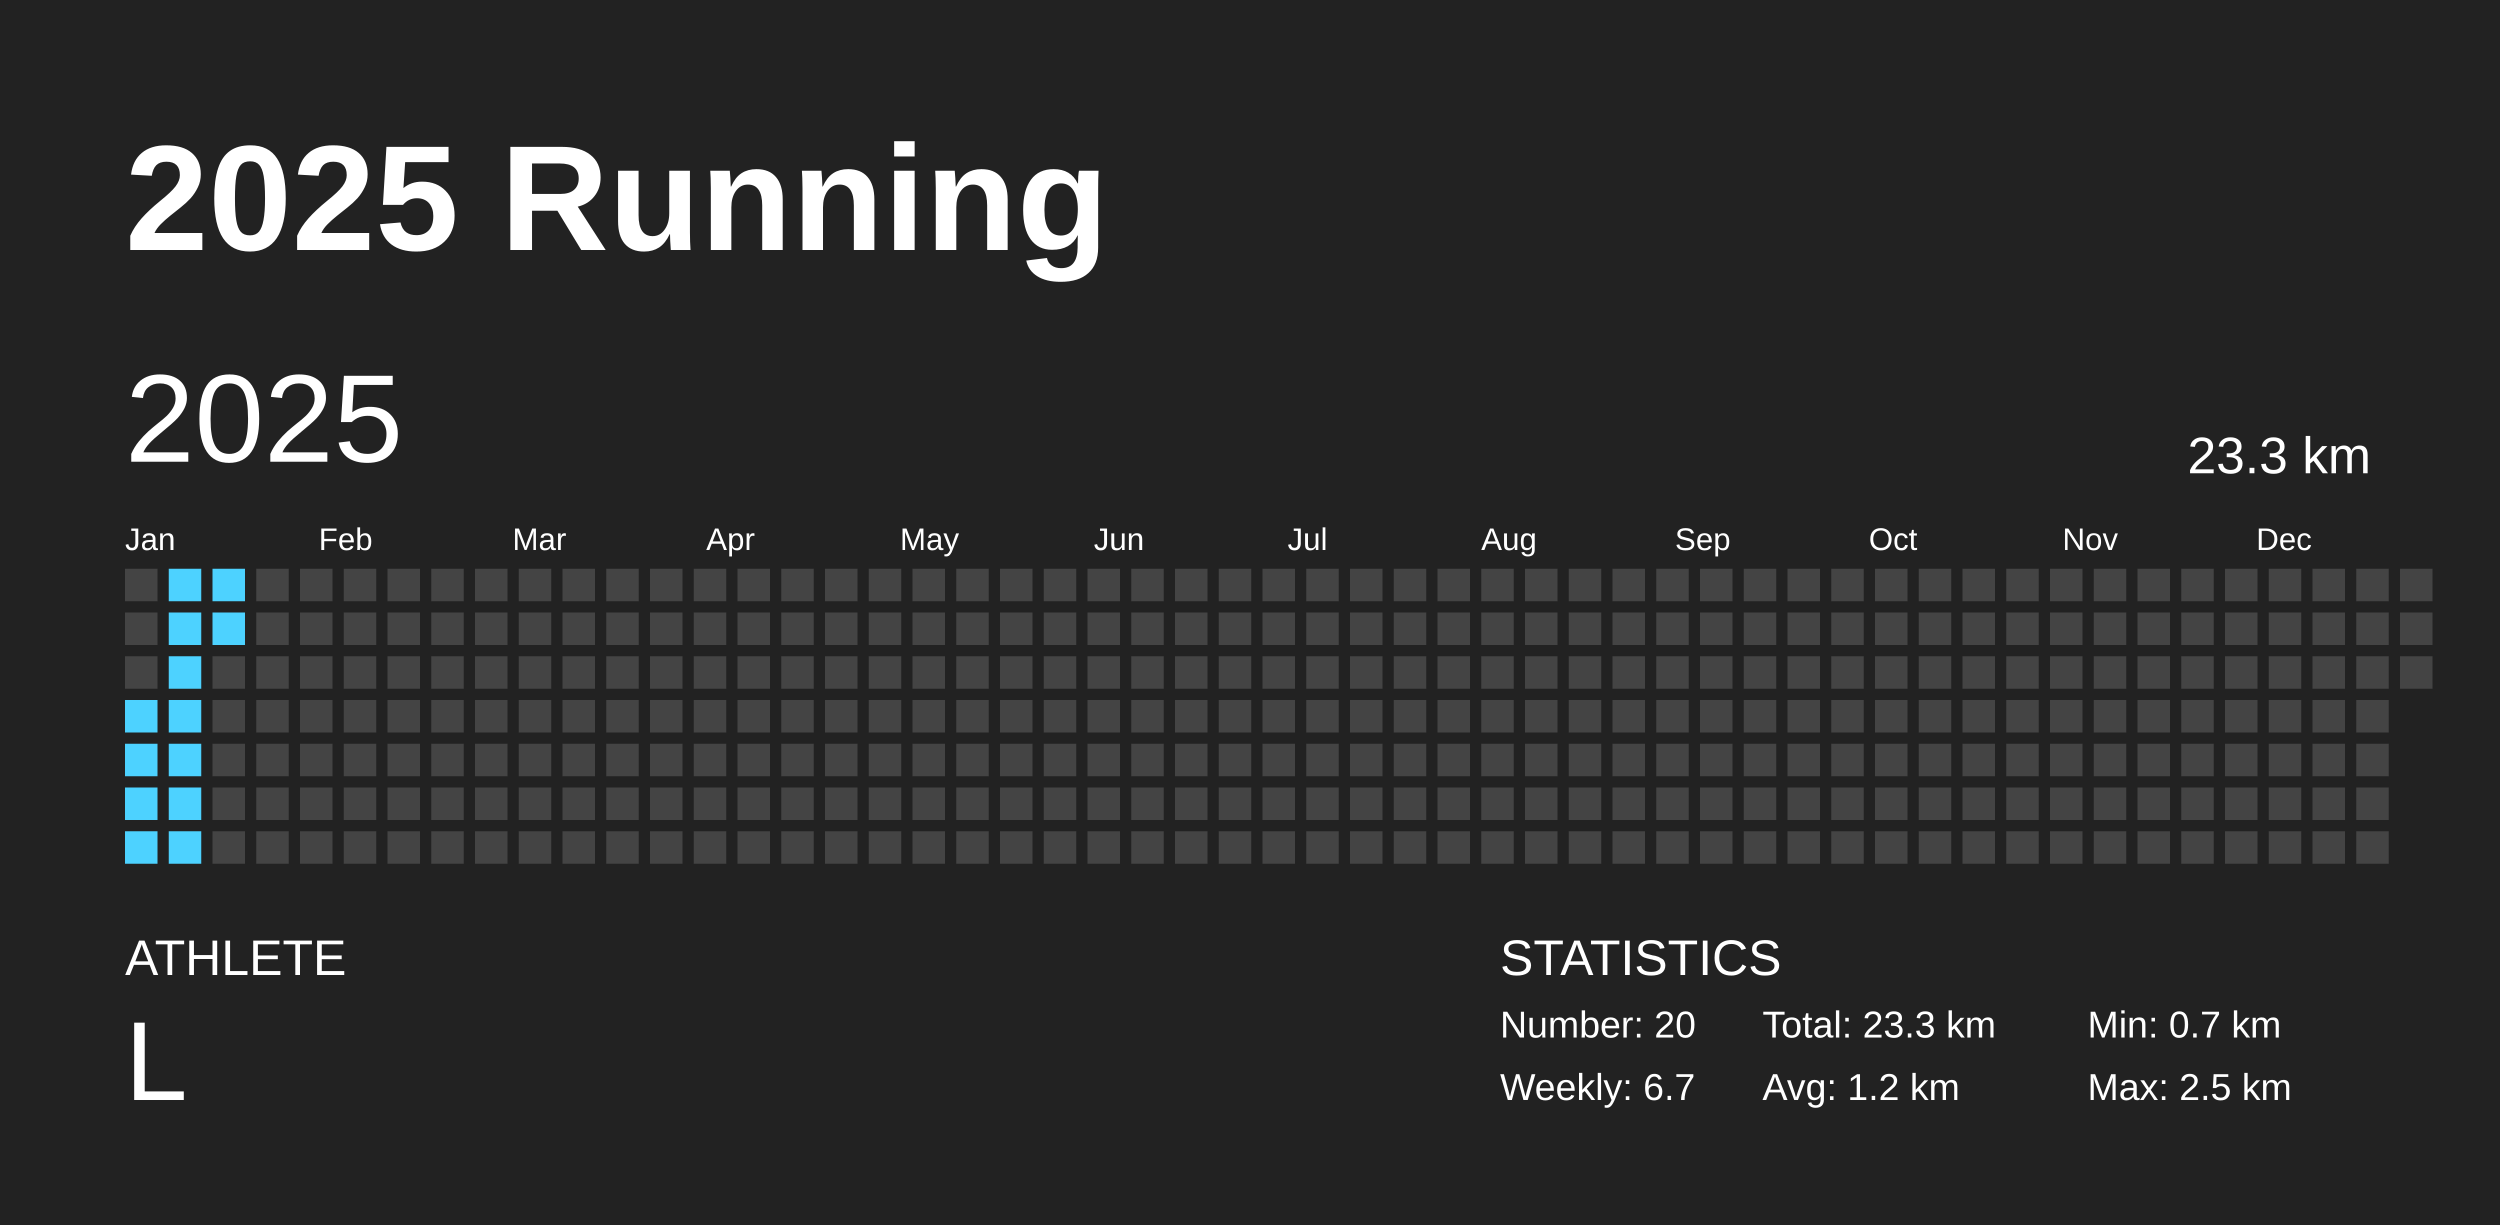
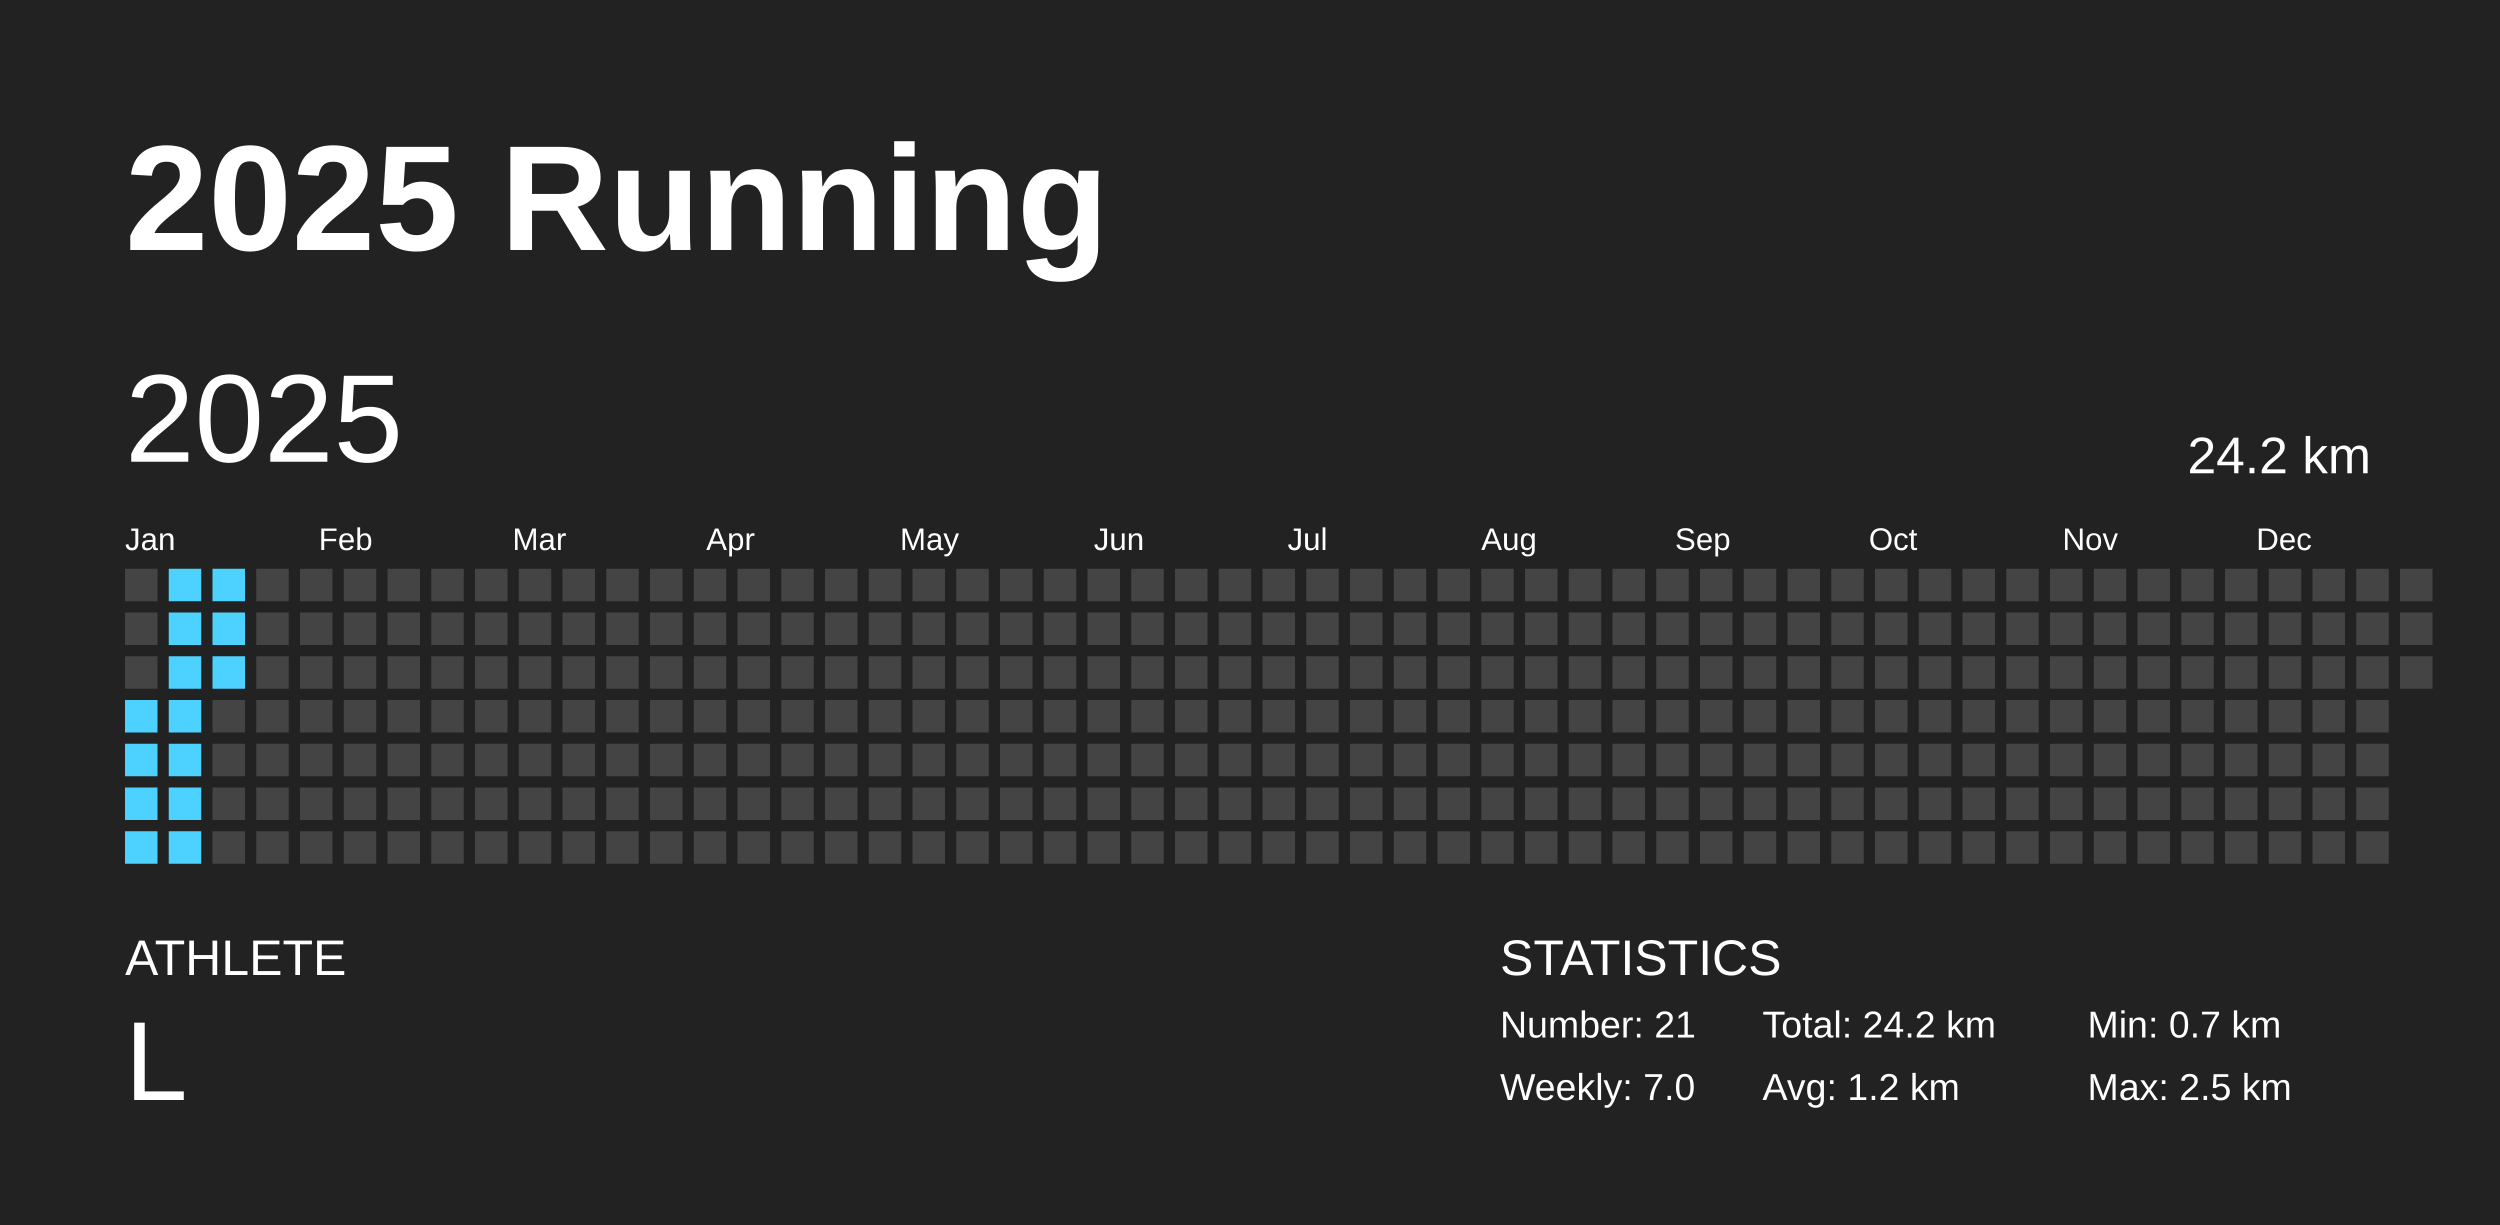
<svg xmlns="http://www.w3.org/2000/svg" baseProfile="full" height="98mm" version="1.1" viewBox="0,0,200,98" width="200mm">
  <defs />
  <rect fill="#222222" height="98" width="200" x="0" y="0" />
  <text fill="#FFFFFF" style="font-size:12px; font-family:Arial; font-weight:bold;" x="10" y="20">2025 Running</text>
  <text fill="#FFFFFF" style="font-size:4px; font-family:Arial" x="10" y="78">ATHLETE</text>
  <text fill="#FFFFFF" style="font-size:9px; font-family:Arial" x="10" y="88">L</text>
  <text fill="#FFFFFF" style="font-size:4px; font-family:Arial" x="120" y="78">STATISTICS</text>
-   <text fill="#FFFFFF" style="font-size:3px; font-family:Arial" x="120" y="83">Number: 20</text>
-   <text fill="#FFFFFF" style="font-size:3px; font-family:Arial" x="120" y="88">Weekly: 6.7</text>
-   <text fill="#FFFFFF" style="font-size:3px; font-family:Arial" x="141" y="83">Total: 23.3 km</text>
+   <text fill="#FFFFFF" style="font-size:3px; font-family:Arial" x="120" y="83">Number: 21</text>
+   <text fill="#FFFFFF" style="font-size:3px; font-family:Arial" x="120" y="88">Weekly: 7.0</text>
+   <text fill="#FFFFFF" style="font-size:3px; font-family:Arial" x="141" y="83">Total: 24.2 km</text>
  <text fill="#FFFFFF" style="font-size:3px; font-family:Arial" x="141" y="88">Avg: 1.2 km</text>
  <text fill="#FFFFFF" style="font-size:3px; font-family:Arial" x="167" y="83">Min: 0.7 km</text>
  <text fill="#FFFFFF" style="font-size:3px; font-family:Arial" x="167" y="88">Max: 2.5 km</text>
  <text dominant-baseline="hanging" fill="#FFFFFF" style="font-size:10.0px; font-family:Arial;" x="10" y="30">2025</text>
-   <text dominant-baseline="hanging" fill="#FFFFFF" style="font-size:4.125px; font-family:Arial;" x="175" y="35">23.3 km</text>
+   <text dominant-baseline="hanging" fill="#FFFFFF" style="font-size:4.125px; font-family:Arial;" x="175" y="35">24.2 km</text>
  <text fill="#FFFFFF" style="font-size:2.5px; font-family:Arial" x="10.0" y="44">Jan</text>
  <text fill="#FFFFFF" style="font-size:2.5px; font-family:Arial" x="25.5" y="44">Feb</text>
  <text fill="#FFFFFF" style="font-size:2.5px; font-family:Arial" x="41.0" y="44">Mar</text>
  <text fill="#FFFFFF" style="font-size:2.5px; font-family:Arial" x="56.5" y="44">Apr</text>
  <text fill="#FFFFFF" style="font-size:2.5px; font-family:Arial" x="72.0" y="44">May</text>
  <text fill="#FFFFFF" style="font-size:2.5px; font-family:Arial" x="87.5" y="44">Jun</text>
  <text fill="#FFFFFF" style="font-size:2.5px; font-family:Arial" x="103.0" y="44">Jul</text>
  <text fill="#FFFFFF" style="font-size:2.5px; font-family:Arial" x="118.5" y="44">Aug</text>
  <text fill="#FFFFFF" style="font-size:2.5px; font-family:Arial" x="134.0" y="44">Sep</text>
  <text fill="#FFFFFF" style="font-size:2.5px; font-family:Arial" x="149.5" y="44">Oct</text>
  <text fill="#FFFFFF" style="font-size:2.5px; font-family:Arial" x="165.0" y="44">Nov</text>
  <text fill="#FFFFFF" style="font-size:2.5px; font-family:Arial" x="180.5" y="44">Dec</text>
  <rect fill="#444444" height="2.6" width="2.6" x="10.0" y="45.5" />
  <rect fill="#444444" height="2.6" width="2.6" x="10.0" y="49.0" />
  <rect fill="#444444" height="2.6" width="2.6" x="10.0" y="52.5" />
  <rect fill="#4dd2ff" height="2.6" width="2.6" x="10.0" y="56.0" />
  <rect fill="#4dd2ff" height="2.6" width="2.6" x="10.0" y="59.5" />
  <rect fill="#4dd2ff" height="2.6" width="2.6" x="10.0" y="63.0" />
  <rect fill="#4dd2ff" height="2.6" width="2.6" x="10.0" y="66.5" />
  <rect fill="#4dd2ff" height="2.6" width="2.6" x="13.5" y="45.5" />
  <rect fill="#4dd2ff" height="2.6" width="2.6" x="13.5" y="49.0" />
  <rect fill="#4dd2ff" height="2.6" width="2.6" x="13.5" y="52.5" />
  <rect fill="#4dd2ff" height="2.6" width="2.6" x="13.5" y="56.0" />
  <rect fill="#4dd2ff" height="2.6" width="2.6" x="13.5" y="59.5" />
  <rect fill="#4dd2ff" height="2.6" width="2.6" x="13.5" y="63.0" />
  <rect fill="#4dd2ff" height="2.6" width="2.6" x="13.5" y="66.5" />
  <rect fill="#4dd2ff" height="2.6" width="2.6" x="17.0" y="45.5" />
  <rect fill="#4dd2ff" height="2.6" width="2.6" x="17.0" y="49.0" />
-   <rect fill="#444444" height="2.6" width="2.6" x="17.0" y="52.5" />
+   <rect fill="#4dd2ff" height="2.6" width="2.6" x="17.0" y="52.5" />
  <rect fill="#444444" height="2.6" width="2.6" x="17.0" y="56.0" />
  <rect fill="#444444" height="2.6" width="2.6" x="17.0" y="59.5" />
  <rect fill="#444444" height="2.6" width="2.6" x="17.0" y="63.0" />
  <rect fill="#444444" height="2.6" width="2.6" x="17.0" y="66.5" />
  <rect fill="#444444" height="2.6" width="2.6" x="20.5" y="45.5" />
  <rect fill="#444444" height="2.6" width="2.6" x="20.5" y="49.0" />
  <rect fill="#444444" height="2.6" width="2.6" x="20.5" y="52.5" />
  <rect fill="#444444" height="2.6" width="2.6" x="20.5" y="56.0" />
  <rect fill="#444444" height="2.6" width="2.6" x="20.5" y="59.5" />
  <rect fill="#444444" height="2.6" width="2.6" x="20.5" y="63.0" />
  <rect fill="#444444" height="2.6" width="2.6" x="20.5" y="66.5" />
  <rect fill="#444444" height="2.6" width="2.6" x="24.0" y="45.5" />
  <rect fill="#444444" height="2.6" width="2.6" x="24.0" y="49.0" />
  <rect fill="#444444" height="2.6" width="2.6" x="24.0" y="52.5" />
  <rect fill="#444444" height="2.6" width="2.6" x="24.0" y="56.0" />
  <rect fill="#444444" height="2.6" width="2.6" x="24.0" y="59.5" />
  <rect fill="#444444" height="2.6" width="2.6" x="24.0" y="63.0" />
  <rect fill="#444444" height="2.6" width="2.6" x="24.0" y="66.5" />
  <rect fill="#444444" height="2.6" width="2.6" x="27.5" y="45.5" />
  <rect fill="#444444" height="2.6" width="2.6" x="27.5" y="49.0" />
  <rect fill="#444444" height="2.6" width="2.6" x="27.5" y="52.5" />
  <rect fill="#444444" height="2.6" width="2.6" x="27.5" y="56.0" />
  <rect fill="#444444" height="2.6" width="2.6" x="27.5" y="59.5" />
  <rect fill="#444444" height="2.6" width="2.6" x="27.5" y="63.0" />
  <rect fill="#444444" height="2.6" width="2.6" x="27.5" y="66.5" />
  <rect fill="#444444" height="2.6" width="2.6" x="31.0" y="45.5" />
  <rect fill="#444444" height="2.6" width="2.6" x="31.0" y="49.0" />
  <rect fill="#444444" height="2.6" width="2.6" x="31.0" y="52.5" />
  <rect fill="#444444" height="2.6" width="2.6" x="31.0" y="56.0" />
  <rect fill="#444444" height="2.6" width="2.6" x="31.0" y="59.5" />
  <rect fill="#444444" height="2.6" width="2.6" x="31.0" y="63.0" />
  <rect fill="#444444" height="2.6" width="2.6" x="31.0" y="66.5" />
  <rect fill="#444444" height="2.6" width="2.6" x="34.5" y="45.5" />
  <rect fill="#444444" height="2.6" width="2.6" x="34.5" y="49.0" />
  <rect fill="#444444" height="2.6" width="2.6" x="34.5" y="52.5" />
  <rect fill="#444444" height="2.6" width="2.6" x="34.5" y="56.0" />
  <rect fill="#444444" height="2.6" width="2.6" x="34.5" y="59.5" />
  <rect fill="#444444" height="2.6" width="2.6" x="34.5" y="63.0" />
  <rect fill="#444444" height="2.6" width="2.6" x="34.5" y="66.5" />
  <rect fill="#444444" height="2.6" width="2.6" x="38.0" y="45.5" />
  <rect fill="#444444" height="2.6" width="2.6" x="38.0" y="49.0" />
  <rect fill="#444444" height="2.6" width="2.6" x="38.0" y="52.5" />
  <rect fill="#444444" height="2.6" width="2.6" x="38.0" y="56.0" />
  <rect fill="#444444" height="2.6" width="2.6" x="38.0" y="59.5" />
  <rect fill="#444444" height="2.6" width="2.6" x="38.0" y="63.0" />
  <rect fill="#444444" height="2.6" width="2.6" x="38.0" y="66.5" />
  <rect fill="#444444" height="2.6" width="2.6" x="41.5" y="45.5" />
  <rect fill="#444444" height="2.6" width="2.6" x="41.5" y="49.0" />
  <rect fill="#444444" height="2.6" width="2.6" x="41.5" y="52.5" />
  <rect fill="#444444" height="2.6" width="2.6" x="41.5" y="56.0" />
  <rect fill="#444444" height="2.6" width="2.6" x="41.5" y="59.5" />
  <rect fill="#444444" height="2.6" width="2.6" x="41.5" y="63.0" />
  <rect fill="#444444" height="2.6" width="2.6" x="41.5" y="66.5" />
  <rect fill="#444444" height="2.6" width="2.6" x="45.0" y="45.5" />
  <rect fill="#444444" height="2.6" width="2.6" x="45.0" y="49.0" />
  <rect fill="#444444" height="2.6" width="2.6" x="45.0" y="52.5" />
  <rect fill="#444444" height="2.6" width="2.6" x="45.0" y="56.0" />
  <rect fill="#444444" height="2.6" width="2.6" x="45.0" y="59.5" />
  <rect fill="#444444" height="2.6" width="2.6" x="45.0" y="63.0" />
  <rect fill="#444444" height="2.6" width="2.6" x="45.0" y="66.5" />
  <rect fill="#444444" height="2.6" width="2.6" x="48.5" y="45.5" />
  <rect fill="#444444" height="2.6" width="2.6" x="48.5" y="49.0" />
  <rect fill="#444444" height="2.6" width="2.6" x="48.5" y="52.5" />
  <rect fill="#444444" height="2.6" width="2.6" x="48.5" y="56.0" />
  <rect fill="#444444" height="2.6" width="2.6" x="48.5" y="59.5" />
  <rect fill="#444444" height="2.6" width="2.6" x="48.5" y="63.0" />
  <rect fill="#444444" height="2.6" width="2.6" x="48.5" y="66.5" />
  <rect fill="#444444" height="2.6" width="2.6" x="52.0" y="45.5" />
  <rect fill="#444444" height="2.6" width="2.6" x="52.0" y="49.0" />
  <rect fill="#444444" height="2.6" width="2.6" x="52.0" y="52.5" />
  <rect fill="#444444" height="2.6" width="2.6" x="52.0" y="56.0" />
  <rect fill="#444444" height="2.6" width="2.6" x="52.0" y="59.5" />
  <rect fill="#444444" height="2.6" width="2.6" x="52.0" y="63.0" />
  <rect fill="#444444" height="2.6" width="2.6" x="52.0" y="66.5" />
  <rect fill="#444444" height="2.6" width="2.6" x="55.5" y="45.5" />
  <rect fill="#444444" height="2.6" width="2.6" x="55.5" y="49.0" />
  <rect fill="#444444" height="2.6" width="2.6" x="55.5" y="52.5" />
  <rect fill="#444444" height="2.6" width="2.6" x="55.5" y="56.0" />
  <rect fill="#444444" height="2.6" width="2.6" x="55.5" y="59.5" />
  <rect fill="#444444" height="2.6" width="2.6" x="55.5" y="63.0" />
  <rect fill="#444444" height="2.6" width="2.6" x="55.5" y="66.5" />
  <rect fill="#444444" height="2.6" width="2.6" x="59.0" y="45.5" />
  <rect fill="#444444" height="2.6" width="2.6" x="59.0" y="49.0" />
  <rect fill="#444444" height="2.6" width="2.6" x="59.0" y="52.5" />
  <rect fill="#444444" height="2.6" width="2.6" x="59.0" y="56.0" />
  <rect fill="#444444" height="2.6" width="2.6" x="59.0" y="59.5" />
  <rect fill="#444444" height="2.6" width="2.6" x="59.0" y="63.0" />
  <rect fill="#444444" height="2.6" width="2.6" x="59.0" y="66.5" />
  <rect fill="#444444" height="2.6" width="2.6" x="62.5" y="45.5" />
  <rect fill="#444444" height="2.6" width="2.6" x="62.5" y="49.0" />
  <rect fill="#444444" height="2.6" width="2.6" x="62.5" y="52.5" />
  <rect fill="#444444" height="2.6" width="2.6" x="62.5" y="56.0" />
  <rect fill="#444444" height="2.6" width="2.6" x="62.5" y="59.5" />
  <rect fill="#444444" height="2.6" width="2.6" x="62.5" y="63.0" />
  <rect fill="#444444" height="2.6" width="2.6" x="62.5" y="66.5" />
  <rect fill="#444444" height="2.6" width="2.6" x="66.0" y="45.5" />
  <rect fill="#444444" height="2.6" width="2.6" x="66.0" y="49.0" />
  <rect fill="#444444" height="2.6" width="2.6" x="66.0" y="52.5" />
  <rect fill="#444444" height="2.6" width="2.6" x="66.0" y="56.0" />
  <rect fill="#444444" height="2.6" width="2.6" x="66.0" y="59.5" />
  <rect fill="#444444" height="2.6" width="2.6" x="66.0" y="63.0" />
  <rect fill="#444444" height="2.6" width="2.6" x="66.0" y="66.5" />
  <rect fill="#444444" height="2.6" width="2.6" x="69.5" y="45.5" />
  <rect fill="#444444" height="2.6" width="2.6" x="69.5" y="49.0" />
  <rect fill="#444444" height="2.6" width="2.6" x="69.5" y="52.5" />
  <rect fill="#444444" height="2.6" width="2.6" x="69.5" y="56.0" />
  <rect fill="#444444" height="2.6" width="2.6" x="69.5" y="59.5" />
  <rect fill="#444444" height="2.6" width="2.6" x="69.5" y="63.0" />
  <rect fill="#444444" height="2.6" width="2.6" x="69.5" y="66.5" />
  <rect fill="#444444" height="2.6" width="2.6" x="73.0" y="45.5" />
  <rect fill="#444444" height="2.6" width="2.6" x="73.0" y="49.0" />
  <rect fill="#444444" height="2.6" width="2.6" x="73.0" y="52.5" />
  <rect fill="#444444" height="2.6" width="2.6" x="73.0" y="56.0" />
  <rect fill="#444444" height="2.6" width="2.6" x="73.0" y="59.5" />
  <rect fill="#444444" height="2.6" width="2.6" x="73.0" y="63.0" />
  <rect fill="#444444" height="2.6" width="2.6" x="73.0" y="66.5" />
  <rect fill="#444444" height="2.6" width="2.6" x="76.5" y="45.5" />
  <rect fill="#444444" height="2.6" width="2.6" x="76.5" y="49.0" />
  <rect fill="#444444" height="2.6" width="2.6" x="76.5" y="52.5" />
  <rect fill="#444444" height="2.6" width="2.6" x="76.5" y="56.0" />
  <rect fill="#444444" height="2.6" width="2.6" x="76.5" y="59.5" />
  <rect fill="#444444" height="2.6" width="2.6" x="76.5" y="63.0" />
  <rect fill="#444444" height="2.6" width="2.6" x="76.5" y="66.5" />
  <rect fill="#444444" height="2.6" width="2.6" x="80.0" y="45.5" />
  <rect fill="#444444" height="2.6" width="2.6" x="80.0" y="49.0" />
  <rect fill="#444444" height="2.6" width="2.6" x="80.0" y="52.5" />
  <rect fill="#444444" height="2.6" width="2.6" x="80.0" y="56.0" />
  <rect fill="#444444" height="2.6" width="2.6" x="80.0" y="59.5" />
  <rect fill="#444444" height="2.6" width="2.6" x="80.0" y="63.0" />
  <rect fill="#444444" height="2.6" width="2.6" x="80.0" y="66.5" />
  <rect fill="#444444" height="2.6" width="2.6" x="83.5" y="45.5" />
  <rect fill="#444444" height="2.6" width="2.6" x="83.5" y="49.0" />
  <rect fill="#444444" height="2.6" width="2.6" x="83.5" y="52.5" />
  <rect fill="#444444" height="2.6" width="2.6" x="83.5" y="56.0" />
  <rect fill="#444444" height="2.6" width="2.6" x="83.5" y="59.5" />
  <rect fill="#444444" height="2.6" width="2.6" x="83.5" y="63.0" />
  <rect fill="#444444" height="2.6" width="2.6" x="83.5" y="66.5" />
  <rect fill="#444444" height="2.6" width="2.6" x="87.0" y="45.5" />
  <rect fill="#444444" height="2.6" width="2.6" x="87.0" y="49.0" />
  <rect fill="#444444" height="2.6" width="2.6" x="87.0" y="52.5" />
  <rect fill="#444444" height="2.6" width="2.6" x="87.0" y="56.0" />
  <rect fill="#444444" height="2.6" width="2.6" x="87.0" y="59.5" />
  <rect fill="#444444" height="2.6" width="2.6" x="87.0" y="63.0" />
  <rect fill="#444444" height="2.6" width="2.6" x="87.0" y="66.5" />
  <rect fill="#444444" height="2.6" width="2.6" x="90.5" y="45.5" />
  <rect fill="#444444" height="2.6" width="2.6" x="90.5" y="49.0" />
  <rect fill="#444444" height="2.6" width="2.6" x="90.5" y="52.5" />
  <rect fill="#444444" height="2.6" width="2.6" x="90.5" y="56.0" />
  <rect fill="#444444" height="2.6" width="2.6" x="90.5" y="59.5" />
  <rect fill="#444444" height="2.6" width="2.6" x="90.5" y="63.0" />
  <rect fill="#444444" height="2.6" width="2.6" x="90.5" y="66.5" />
  <rect fill="#444444" height="2.6" width="2.6" x="94.0" y="45.5" />
  <rect fill="#444444" height="2.6" width="2.6" x="94.0" y="49.0" />
  <rect fill="#444444" height="2.6" width="2.6" x="94.0" y="52.5" />
  <rect fill="#444444" height="2.6" width="2.6" x="94.0" y="56.0" />
  <rect fill="#444444" height="2.6" width="2.6" x="94.0" y="59.5" />
  <rect fill="#444444" height="2.6" width="2.6" x="94.0" y="63.0" />
  <rect fill="#444444" height="2.6" width="2.6" x="94.0" y="66.5" />
  <rect fill="#444444" height="2.6" width="2.6" x="97.5" y="45.5" />
  <rect fill="#444444" height="2.6" width="2.6" x="97.5" y="49.0" />
  <rect fill="#444444" height="2.6" width="2.6" x="97.5" y="52.5" />
  <rect fill="#444444" height="2.6" width="2.6" x="97.5" y="56.0" />
  <rect fill="#444444" height="2.6" width="2.6" x="97.5" y="59.5" />
  <rect fill="#444444" height="2.6" width="2.6" x="97.5" y="63.0" />
  <rect fill="#444444" height="2.6" width="2.6" x="97.5" y="66.5" />
  <rect fill="#444444" height="2.6" width="2.6" x="101.0" y="45.5" />
  <rect fill="#444444" height="2.6" width="2.6" x="101.0" y="49.0" />
  <rect fill="#444444" height="2.6" width="2.6" x="101.0" y="52.5" />
  <rect fill="#444444" height="2.6" width="2.6" x="101.0" y="56.0" />
  <rect fill="#444444" height="2.6" width="2.6" x="101.0" y="59.5" />
  <rect fill="#444444" height="2.6" width="2.6" x="101.0" y="63.0" />
  <rect fill="#444444" height="2.6" width="2.6" x="101.0" y="66.5" />
  <rect fill="#444444" height="2.6" width="2.6" x="104.5" y="45.5" />
  <rect fill="#444444" height="2.6" width="2.6" x="104.5" y="49.0" />
  <rect fill="#444444" height="2.6" width="2.6" x="104.5" y="52.5" />
  <rect fill="#444444" height="2.6" width="2.6" x="104.5" y="56.0" />
  <rect fill="#444444" height="2.6" width="2.6" x="104.5" y="59.5" />
  <rect fill="#444444" height="2.6" width="2.6" x="104.5" y="63.0" />
  <rect fill="#444444" height="2.6" width="2.6" x="104.5" y="66.5" />
  <rect fill="#444444" height="2.6" width="2.6" x="108.0" y="45.5" />
  <rect fill="#444444" height="2.6" width="2.6" x="108.0" y="49.0" />
  <rect fill="#444444" height="2.6" width="2.6" x="108.0" y="52.5" />
  <rect fill="#444444" height="2.6" width="2.6" x="108.0" y="56.0" />
  <rect fill="#444444" height="2.6" width="2.6" x="108.0" y="59.5" />
  <rect fill="#444444" height="2.6" width="2.6" x="108.0" y="63.0" />
  <rect fill="#444444" height="2.6" width="2.6" x="108.0" y="66.5" />
  <rect fill="#444444" height="2.6" width="2.6" x="111.5" y="45.5" />
  <rect fill="#444444" height="2.6" width="2.6" x="111.5" y="49.0" />
  <rect fill="#444444" height="2.6" width="2.6" x="111.5" y="52.5" />
  <rect fill="#444444" height="2.6" width="2.6" x="111.5" y="56.0" />
  <rect fill="#444444" height="2.6" width="2.6" x="111.5" y="59.5" />
  <rect fill="#444444" height="2.6" width="2.6" x="111.5" y="63.0" />
  <rect fill="#444444" height="2.6" width="2.6" x="111.5" y="66.5" />
  <rect fill="#444444" height="2.6" width="2.6" x="115.0" y="45.5" />
  <rect fill="#444444" height="2.6" width="2.6" x="115.0" y="49.0" />
  <rect fill="#444444" height="2.6" width="2.6" x="115.0" y="52.5" />
  <rect fill="#444444" height="2.6" width="2.6" x="115.0" y="56.0" />
  <rect fill="#444444" height="2.6" width="2.6" x="115.0" y="59.5" />
  <rect fill="#444444" height="2.6" width="2.6" x="115.0" y="63.0" />
  <rect fill="#444444" height="2.6" width="2.6" x="115.0" y="66.5" />
  <rect fill="#444444" height="2.6" width="2.6" x="118.5" y="45.5" />
  <rect fill="#444444" height="2.6" width="2.6" x="118.5" y="49.0" />
  <rect fill="#444444" height="2.6" width="2.6" x="118.5" y="52.5" />
  <rect fill="#444444" height="2.6" width="2.6" x="118.5" y="56.0" />
  <rect fill="#444444" height="2.6" width="2.6" x="118.5" y="59.5" />
  <rect fill="#444444" height="2.6" width="2.6" x="118.5" y="63.0" />
  <rect fill="#444444" height="2.6" width="2.6" x="118.5" y="66.5" />
  <rect fill="#444444" height="2.6" width="2.6" x="122.0" y="45.5" />
  <rect fill="#444444" height="2.6" width="2.6" x="122.0" y="49.0" />
  <rect fill="#444444" height="2.6" width="2.6" x="122.0" y="52.5" />
  <rect fill="#444444" height="2.6" width="2.6" x="122.0" y="56.0" />
  <rect fill="#444444" height="2.6" width="2.6" x="122.0" y="59.5" />
  <rect fill="#444444" height="2.6" width="2.6" x="122.0" y="63.0" />
  <rect fill="#444444" height="2.6" width="2.6" x="122.0" y="66.5" />
  <rect fill="#444444" height="2.6" width="2.6" x="125.5" y="45.5" />
  <rect fill="#444444" height="2.6" width="2.6" x="125.5" y="49.0" />
  <rect fill="#444444" height="2.6" width="2.6" x="125.5" y="52.5" />
  <rect fill="#444444" height="2.6" width="2.6" x="125.5" y="56.0" />
  <rect fill="#444444" height="2.6" width="2.6" x="125.5" y="59.5" />
  <rect fill="#444444" height="2.6" width="2.6" x="125.5" y="63.0" />
  <rect fill="#444444" height="2.6" width="2.6" x="125.5" y="66.5" />
  <rect fill="#444444" height="2.6" width="2.6" x="129.0" y="45.5" />
  <rect fill="#444444" height="2.6" width="2.6" x="129.0" y="49.0" />
  <rect fill="#444444" height="2.6" width="2.6" x="129.0" y="52.5" />
  <rect fill="#444444" height="2.6" width="2.6" x="129.0" y="56.0" />
  <rect fill="#444444" height="2.6" width="2.6" x="129.0" y="59.5" />
  <rect fill="#444444" height="2.6" width="2.6" x="129.0" y="63.0" />
  <rect fill="#444444" height="2.6" width="2.6" x="129.0" y="66.5" />
  <rect fill="#444444" height="2.6" width="2.6" x="132.5" y="45.5" />
  <rect fill="#444444" height="2.6" width="2.6" x="132.5" y="49.0" />
  <rect fill="#444444" height="2.6" width="2.6" x="132.5" y="52.5" />
  <rect fill="#444444" height="2.6" width="2.6" x="132.5" y="56.0" />
  <rect fill="#444444" height="2.6" width="2.6" x="132.5" y="59.5" />
  <rect fill="#444444" height="2.6" width="2.6" x="132.5" y="63.0" />
  <rect fill="#444444" height="2.6" width="2.6" x="132.5" y="66.5" />
  <rect fill="#444444" height="2.6" width="2.6" x="136.0" y="45.5" />
  <rect fill="#444444" height="2.6" width="2.6" x="136.0" y="49.0" />
  <rect fill="#444444" height="2.6" width="2.6" x="136.0" y="52.5" />
  <rect fill="#444444" height="2.6" width="2.6" x="136.0" y="56.0" />
  <rect fill="#444444" height="2.6" width="2.6" x="136.0" y="59.5" />
  <rect fill="#444444" height="2.6" width="2.6" x="136.0" y="63.0" />
  <rect fill="#444444" height="2.6" width="2.6" x="136.0" y="66.5" />
  <rect fill="#444444" height="2.6" width="2.6" x="139.5" y="45.5" />
  <rect fill="#444444" height="2.6" width="2.6" x="139.5" y="49.0" />
  <rect fill="#444444" height="2.6" width="2.6" x="139.5" y="52.5" />
  <rect fill="#444444" height="2.6" width="2.6" x="139.5" y="56.0" />
  <rect fill="#444444" height="2.6" width="2.6" x="139.5" y="59.5" />
  <rect fill="#444444" height="2.6" width="2.6" x="139.5" y="63.0" />
  <rect fill="#444444" height="2.6" width="2.6" x="139.5" y="66.5" />
  <rect fill="#444444" height="2.6" width="2.6" x="143.0" y="45.5" />
  <rect fill="#444444" height="2.6" width="2.6" x="143.0" y="49.0" />
  <rect fill="#444444" height="2.6" width="2.6" x="143.0" y="52.5" />
  <rect fill="#444444" height="2.6" width="2.6" x="143.0" y="56.0" />
  <rect fill="#444444" height="2.6" width="2.6" x="143.0" y="59.5" />
  <rect fill="#444444" height="2.6" width="2.6" x="143.0" y="63.0" />
  <rect fill="#444444" height="2.6" width="2.6" x="143.0" y="66.5" />
  <rect fill="#444444" height="2.6" width="2.6" x="146.5" y="45.5" />
  <rect fill="#444444" height="2.6" width="2.6" x="146.5" y="49.0" />
  <rect fill="#444444" height="2.6" width="2.6" x="146.5" y="52.5" />
  <rect fill="#444444" height="2.6" width="2.6" x="146.5" y="56.0" />
  <rect fill="#444444" height="2.6" width="2.6" x="146.5" y="59.5" />
  <rect fill="#444444" height="2.6" width="2.6" x="146.5" y="63.0" />
  <rect fill="#444444" height="2.6" width="2.6" x="146.5" y="66.5" />
  <rect fill="#444444" height="2.6" width="2.6" x="150.0" y="45.5" />
  <rect fill="#444444" height="2.6" width="2.6" x="150.0" y="49.0" />
  <rect fill="#444444" height="2.6" width="2.6" x="150.0" y="52.5" />
  <rect fill="#444444" height="2.6" width="2.6" x="150.0" y="56.0" />
  <rect fill="#444444" height="2.6" width="2.6" x="150.0" y="59.5" />
  <rect fill="#444444" height="2.6" width="2.6" x="150.0" y="63.0" />
  <rect fill="#444444" height="2.6" width="2.6" x="150.0" y="66.5" />
  <rect fill="#444444" height="2.6" width="2.6" x="153.5" y="45.5" />
  <rect fill="#444444" height="2.6" width="2.6" x="153.5" y="49.0" />
  <rect fill="#444444" height="2.6" width="2.6" x="153.5" y="52.5" />
  <rect fill="#444444" height="2.6" width="2.6" x="153.5" y="56.0" />
  <rect fill="#444444" height="2.6" width="2.6" x="153.5" y="59.5" />
  <rect fill="#444444" height="2.6" width="2.6" x="153.5" y="63.0" />
  <rect fill="#444444" height="2.6" width="2.6" x="153.5" y="66.5" />
  <rect fill="#444444" height="2.6" width="2.6" x="157.0" y="45.5" />
  <rect fill="#444444" height="2.6" width="2.6" x="157.0" y="49.0" />
  <rect fill="#444444" height="2.6" width="2.6" x="157.0" y="52.5" />
  <rect fill="#444444" height="2.6" width="2.6" x="157.0" y="56.0" />
  <rect fill="#444444" height="2.6" width="2.6" x="157.0" y="59.5" />
  <rect fill="#444444" height="2.6" width="2.6" x="157.0" y="63.0" />
  <rect fill="#444444" height="2.6" width="2.6" x="157.0" y="66.5" />
  <rect fill="#444444" height="2.6" width="2.6" x="160.5" y="45.5" />
  <rect fill="#444444" height="2.6" width="2.6" x="160.5" y="49.0" />
  <rect fill="#444444" height="2.6" width="2.6" x="160.5" y="52.5" />
  <rect fill="#444444" height="2.6" width="2.6" x="160.5" y="56.0" />
  <rect fill="#444444" height="2.6" width="2.6" x="160.5" y="59.5" />
  <rect fill="#444444" height="2.6" width="2.6" x="160.5" y="63.0" />
  <rect fill="#444444" height="2.6" width="2.6" x="160.5" y="66.5" />
  <rect fill="#444444" height="2.6" width="2.6" x="164.0" y="45.5" />
  <rect fill="#444444" height="2.6" width="2.6" x="164.0" y="49.0" />
  <rect fill="#444444" height="2.6" width="2.6" x="164.0" y="52.5" />
  <rect fill="#444444" height="2.6" width="2.6" x="164.0" y="56.0" />
  <rect fill="#444444" height="2.6" width="2.6" x="164.0" y="59.5" />
  <rect fill="#444444" height="2.6" width="2.6" x="164.0" y="63.0" />
  <rect fill="#444444" height="2.6" width="2.6" x="164.0" y="66.5" />
  <rect fill="#444444" height="2.6" width="2.6" x="167.5" y="45.5" />
  <rect fill="#444444" height="2.6" width="2.6" x="167.5" y="49.0" />
  <rect fill="#444444" height="2.6" width="2.6" x="167.5" y="52.5" />
  <rect fill="#444444" height="2.6" width="2.6" x="167.5" y="56.0" />
  <rect fill="#444444" height="2.6" width="2.6" x="167.5" y="59.5" />
  <rect fill="#444444" height="2.6" width="2.6" x="167.5" y="63.0" />
  <rect fill="#444444" height="2.6" width="2.6" x="167.5" y="66.5" />
  <rect fill="#444444" height="2.6" width="2.6" x="171.0" y="45.5" />
  <rect fill="#444444" height="2.6" width="2.6" x="171.0" y="49.0" />
  <rect fill="#444444" height="2.6" width="2.6" x="171.0" y="52.5" />
  <rect fill="#444444" height="2.6" width="2.6" x="171.0" y="56.0" />
  <rect fill="#444444" height="2.6" width="2.6" x="171.0" y="59.5" />
  <rect fill="#444444" height="2.6" width="2.6" x="171.0" y="63.0" />
  <rect fill="#444444" height="2.6" width="2.6" x="171.0" y="66.5" />
  <rect fill="#444444" height="2.6" width="2.6" x="174.5" y="45.5" />
  <rect fill="#444444" height="2.6" width="2.6" x="174.5" y="49.0" />
  <rect fill="#444444" height="2.6" width="2.6" x="174.5" y="52.5" />
  <rect fill="#444444" height="2.6" width="2.6" x="174.5" y="56.0" />
  <rect fill="#444444" height="2.6" width="2.6" x="174.5" y="59.5" />
  <rect fill="#444444" height="2.6" width="2.6" x="174.5" y="63.0" />
  <rect fill="#444444" height="2.6" width="2.6" x="174.5" y="66.5" />
  <rect fill="#444444" height="2.6" width="2.6" x="178.0" y="45.5" />
  <rect fill="#444444" height="2.6" width="2.6" x="178.0" y="49.0" />
  <rect fill="#444444" height="2.6" width="2.6" x="178.0" y="52.5" />
  <rect fill="#444444" height="2.6" width="2.6" x="178.0" y="56.0" />
  <rect fill="#444444" height="2.6" width="2.6" x="178.0" y="59.5" />
  <rect fill="#444444" height="2.6" width="2.6" x="178.0" y="63.0" />
  <rect fill="#444444" height="2.6" width="2.6" x="178.0" y="66.5" />
  <rect fill="#444444" height="2.6" width="2.6" x="181.5" y="45.5" />
  <rect fill="#444444" height="2.6" width="2.6" x="181.5" y="49.0" />
  <rect fill="#444444" height="2.6" width="2.6" x="181.5" y="52.5" />
  <rect fill="#444444" height="2.6" width="2.6" x="181.5" y="56.0" />
  <rect fill="#444444" height="2.6" width="2.6" x="181.5" y="59.5" />
  <rect fill="#444444" height="2.6" width="2.6" x="181.5" y="63.0" />
  <rect fill="#444444" height="2.6" width="2.6" x="181.5" y="66.5" />
  <rect fill="#444444" height="2.6" width="2.6" x="185.0" y="45.5" />
  <rect fill="#444444" height="2.6" width="2.6" x="185.0" y="49.0" />
  <rect fill="#444444" height="2.6" width="2.6" x="185.0" y="52.5" />
  <rect fill="#444444" height="2.6" width="2.6" x="185.0" y="56.0" />
  <rect fill="#444444" height="2.6" width="2.6" x="185.0" y="59.5" />
  <rect fill="#444444" height="2.6" width="2.6" x="185.0" y="63.0" />
  <rect fill="#444444" height="2.6" width="2.6" x="185.0" y="66.5" />
  <rect fill="#444444" height="2.6" width="2.6" x="188.5" y="45.5" />
  <rect fill="#444444" height="2.6" width="2.6" x="188.5" y="49.0" />
  <rect fill="#444444" height="2.6" width="2.6" x="188.5" y="52.5" />
  <rect fill="#444444" height="2.6" width="2.6" x="188.5" y="56.0" />
  <rect fill="#444444" height="2.6" width="2.6" x="188.5" y="59.5" />
  <rect fill="#444444" height="2.6" width="2.6" x="188.5" y="63.0" />
  <rect fill="#444444" height="2.6" width="2.6" x="188.5" y="66.5" />
  <rect fill="#444444" height="2.6" width="2.6" x="192.0" y="45.5" />
  <rect fill="#444444" height="2.6" width="2.6" x="192.0" y="49.0" />
  <rect fill="#444444" height="2.6" width="2.6" x="192.0" y="52.5" />
</svg>
